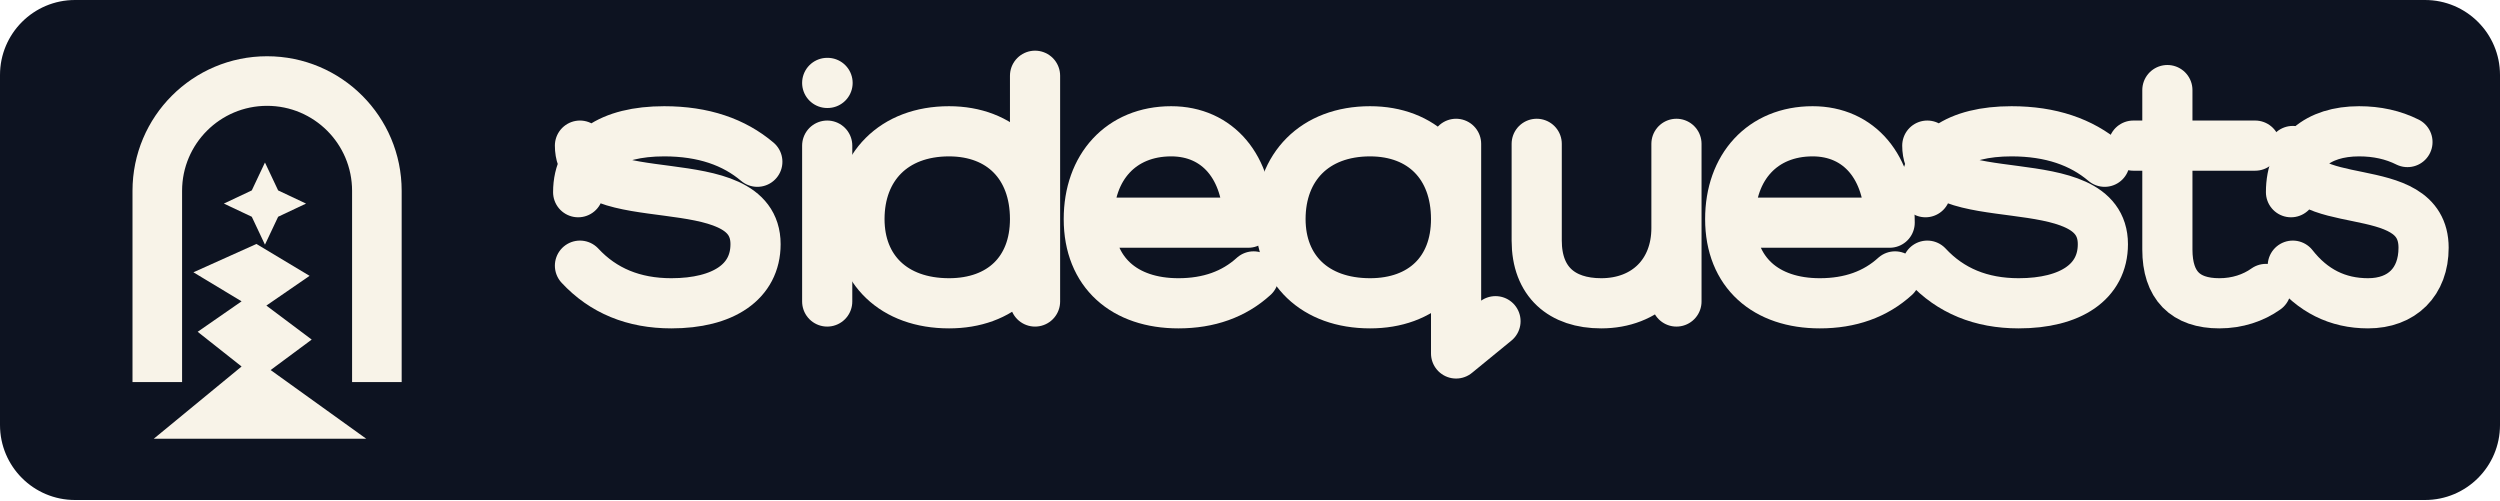
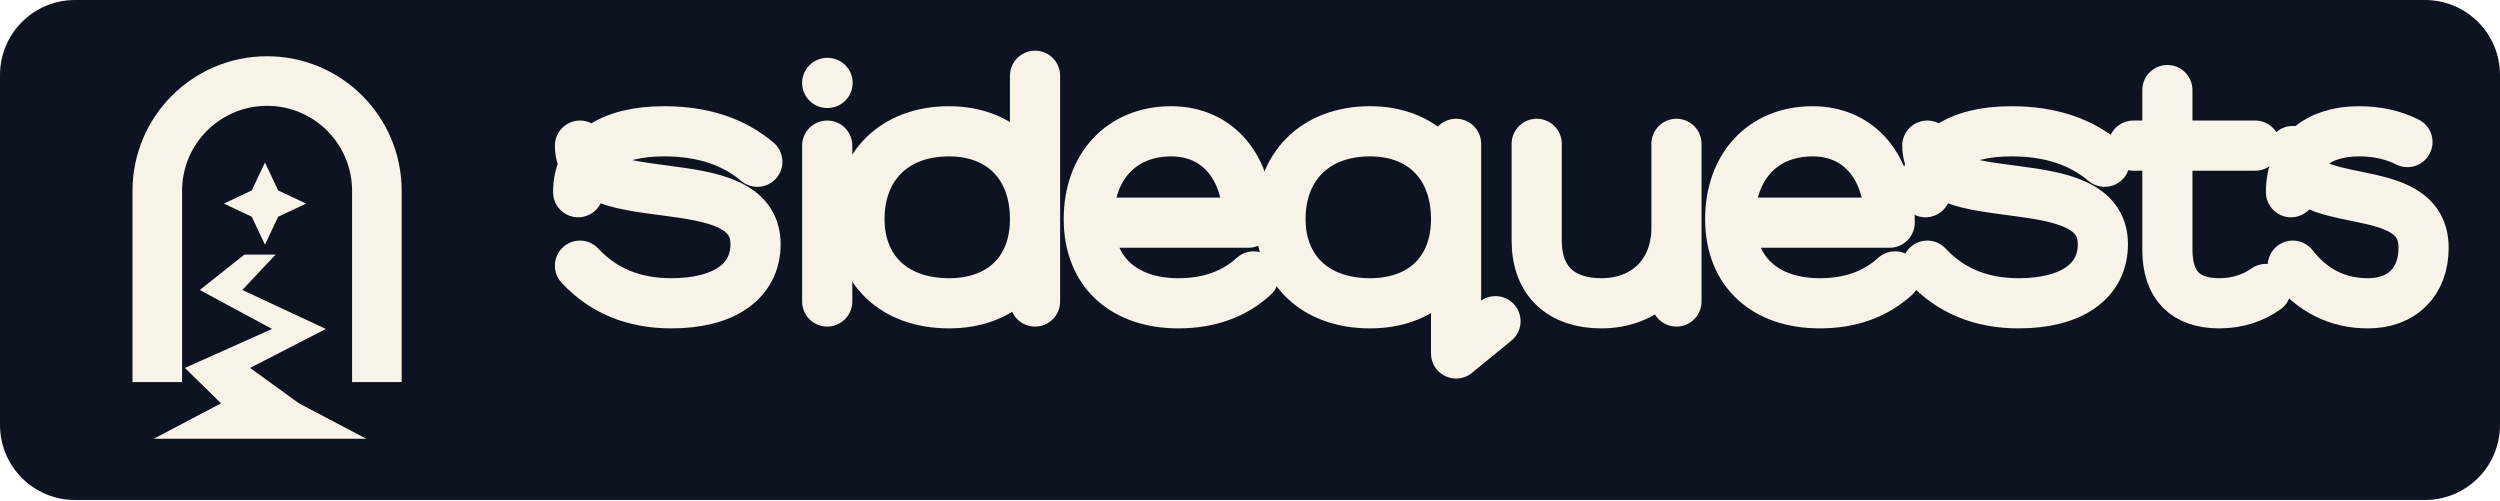
<svg xmlns="http://www.w3.org/2000/svg" viewBox="0 0 1200 240" role="img" aria-labelledby="title">
  <rect width="1200" height="240" rx="36" fill="#0D1321" />
  <g transform="translate(16 10) scale(3.4)">
    <path fill="#F8F3E8" fill-rule="evenodd" d="M14 51V24C14 13.507 22.507 5 33 5s19 8.507 19 19v27h-7V24c0-6.627-5.373-12-12-12s-12 5.373-12 12v27h-7Z" />
-     <path fill="#F8F3E8" d="m32.7 20 1.86 3.94L38.5 25.8l-3.94 1.86-1.86 3.94-1.86-3.94-3.94-1.86 3.94-1.86L32.7 20Zm-1.2 11.5L39 36l-6.1 4.2 6.4 4.8-5.8 4.3L47 59H17l12.4-10.2-6.2-4.9 6.2-4.3-6.8-4.1 8.9-4Z" />
+     <path fill="#F8F3E8" d="m32.7 20 1.86 3.94L38.5 25.8l-3.94 1.86-1.86 3.94-1.86-3.94-3.94-1.86 3.94-1.86L32.7 20Zm-2.9 13L23.5 38l10.2 5.5L21.4 49l5.1 5L17 59h30l-9.5-5-6.9-5 10.7-5.5L29.5 38l4.7-5h-4.4Z" />
  </g>
  <g transform="translate(250 14) scale(.86)" fill="none" stroke="#F8F3E8" stroke-width="28" stroke-linecap="round" stroke-linejoin="round">
    <path d="M32 91c0-22 18-34 48-34 22 0 39 6 52 17M33 132c13 14 30 21 51 21 29 0 47-12 47-33 0-45-98-16-98-55" />
    <path d="M171 65v87M171 30h.2" />
    <path d="M287 26v126M287 106c0-30-19-49-48-49-31 0-50 20-50 49 0 28 19 47 50 47 29 0 48-18 48-47Z" />
    <path d="M323 108h83c0-31-17-51-43-51-28 0-46 20-46 49 0 30 20 47 50 47 17 0 31-5 42-15" />
    <path d="M522 106c0-30-19-49-48-49-31 0-50 20-50 49 0 28 19 47 50 47 29 0 48-18 48-47Zm0-42v117l22-18" />
    <path d="M567 64v54c0 23 14 35 36 35 25 0 42-17 42-42V64m0 0v88" />
    <path d="M681 108h83c0-31-17-51-43-51-28 0-46 20-46 49 0 30 20 47 50 47 17 0 31-5 42-15" />
    <path d="M784 91c0-22 18-34 48-34 22 0 39 6 52 17m-99 58c13 14 30 21 51 21 29 0 47-12 47-33 0-45-98-16-98-55" />
    <path d="M919 34v89c0 20 10 30 29 30 10 0 19-3 26-8M900 65h68" />
    <path d="M988 91c0-22 15-34 38-34 10 0 19 2 27 6m-64 69c11 14 25 21 42 21 19 0 31-12 31-31 0-41-73-17-73-54" />
  </g>
</svg>
